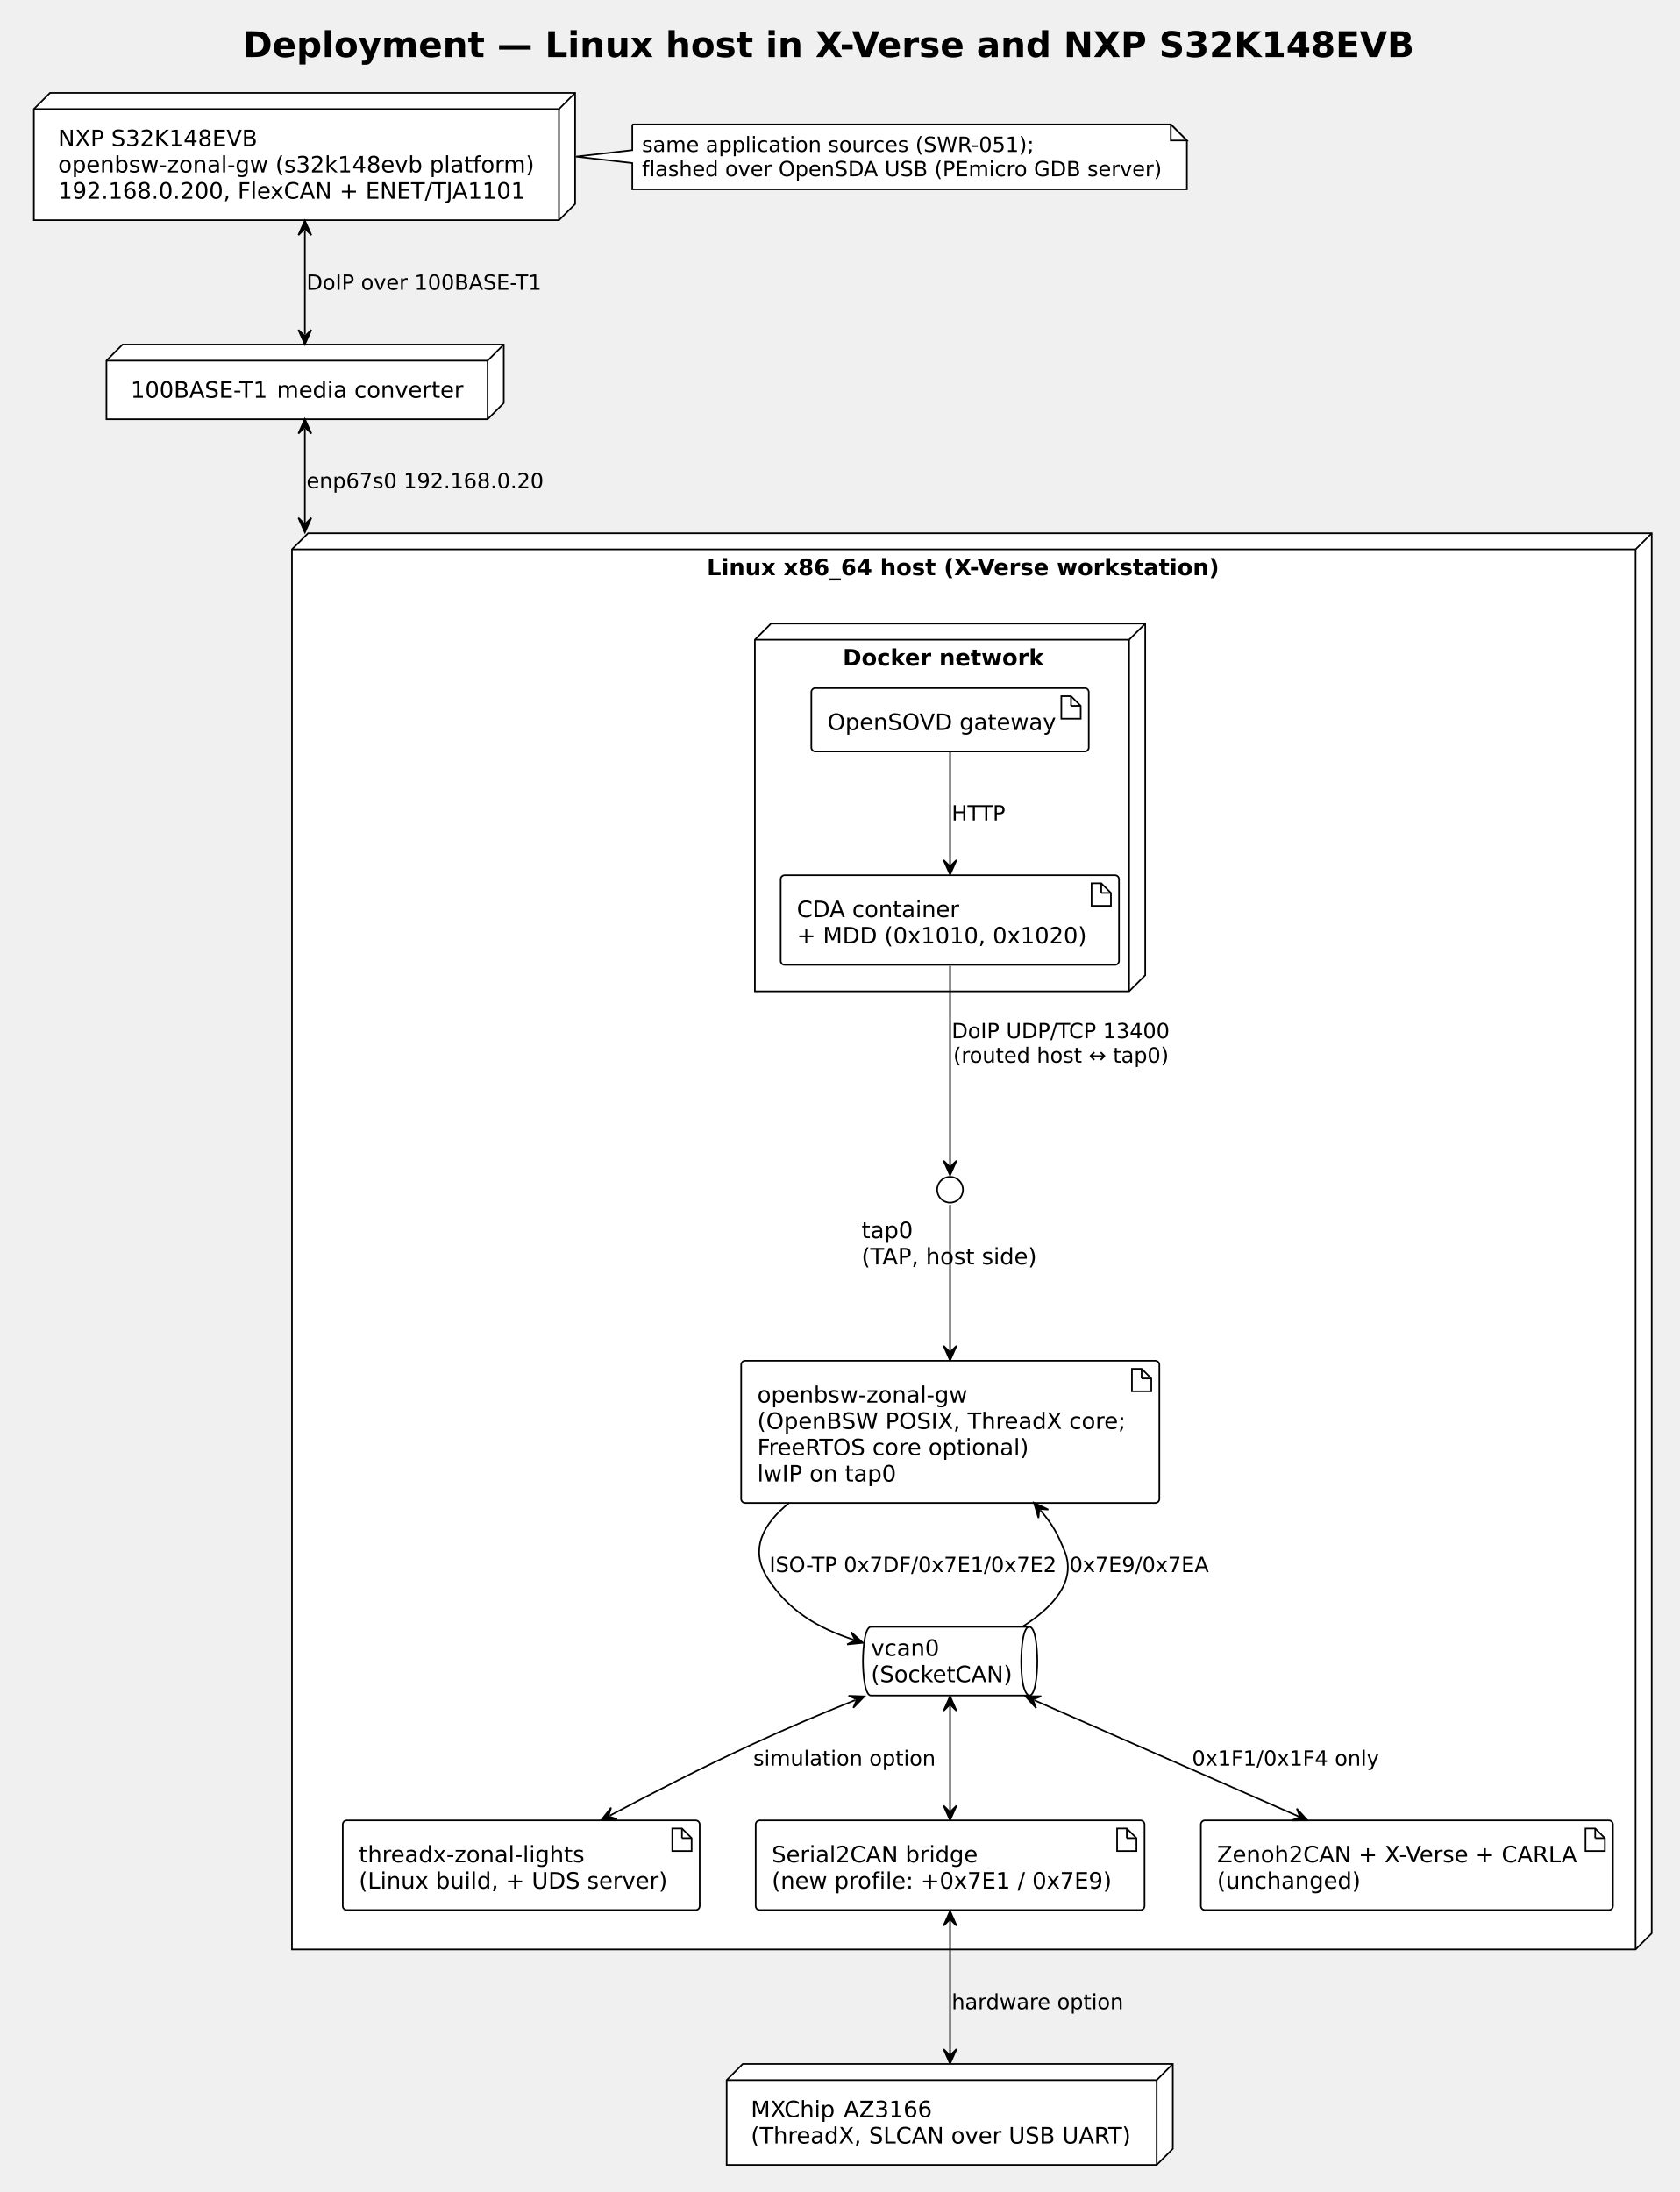
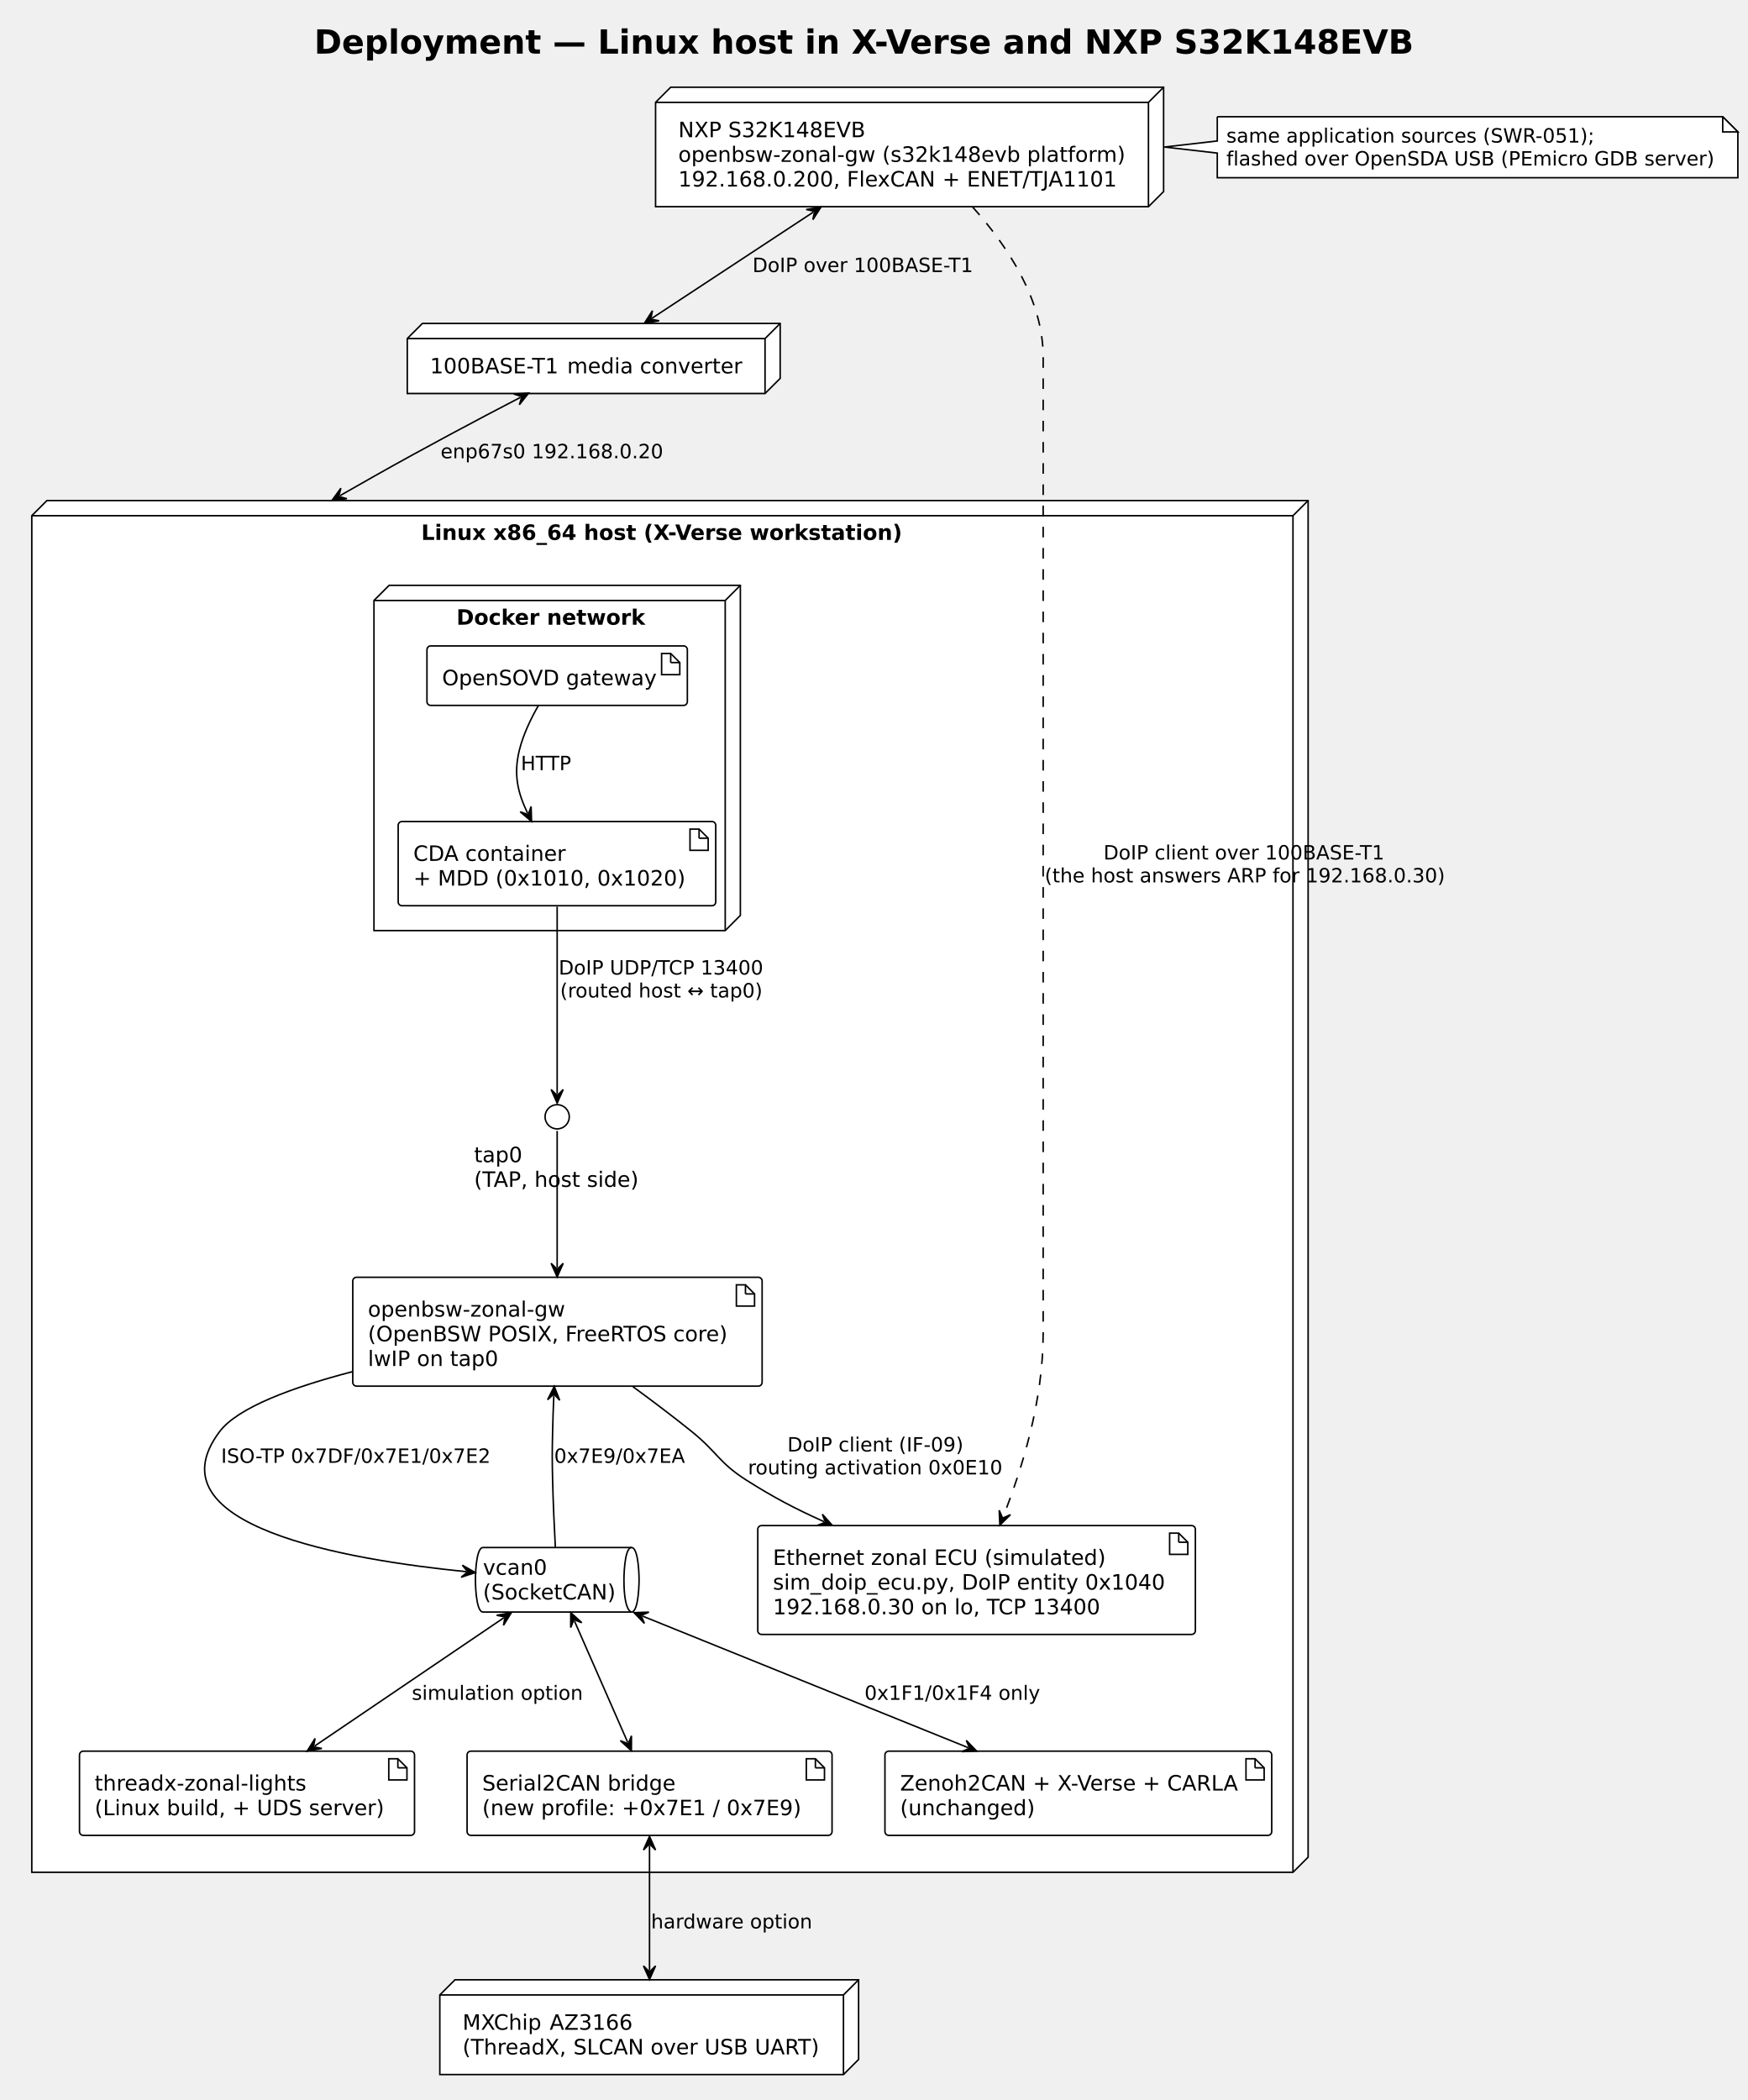
- <svg xmlns="http://www.w3.org/2000/svg" contentStyleType="text/css" height="1359px" preserveAspectRatio="none" style="width:1041px;height:1359px;background:#FFFFFF;" version="1.1" viewBox="0 0 1041 1359" width="1041px" zoomAndPan="magnify">
+ <svg xmlns="http://www.w3.org/2000/svg" contentStyleType="text/css" height="1387px" preserveAspectRatio="none" style="width:1154px;height:1387px;background:#FFFFFF;" version="1.1" viewBox="0 0 1154 1387" width="1154px" zoomAndPan="magnify">
  <defs />
  <g>
-     <text fill="#000000" font-family="DejaVu Sans" font-size="22" font-weight="bold" lengthAdjust="spacing" textLength="730.802" x="150.599" y="35.421">Deployment — Linux host in X-Verse and NXP S32K148EVB</text>
+     <text fill="#000000" font-family="DejaVu Sans" font-size="22" font-weight="bold" lengthAdjust="spacing" textLength="730.802" x="207.517" y="35.421">Deployment — Linux host in X-Verse and NXP S32K148EVB</text>
    <g id="cluster_H">
-       <polygon fill="#FFFFFF" points="181,340.609,191,330.609,1024,330.609,1024,1198.609,1014,1208.609,181,1208.609,181,340.609" style="stroke:#000000;stroke-width:1.0;" />
-       <line style="stroke:#000000;stroke-width:1.0;" x1="1014" x2="1024" y1="340.609" y2="330.609" />
-       <line style="stroke:#000000;stroke-width:1.0;" x1="181" x2="1014" y1="340.609" y2="340.609" />
-       <line style="stroke:#000000;stroke-width:1.0;" x1="1014" x2="1014" y1="340.609" y2="1208.609" />
-       <text fill="#000000" font-family="DejaVu Sans" font-size="14" font-weight="bold" lengthAdjust="spacing" textLength="320.565" x="438.218" y="356.604">Linux x86_64 host (X-Verse workstation)</text>
+       <polygon fill="#FFFFFF" points="21,340.609,31,330.609,864,330.609,864,1226.609,854,1236.609,21,1236.609,21,340.609" style="stroke:#000000;stroke-width:1.0;" />
+       <line style="stroke:#000000;stroke-width:1.0;" x1="854" x2="864" y1="340.609" y2="330.609" />
+       <line style="stroke:#000000;stroke-width:1.0;" x1="21" x2="854" y1="340.609" y2="340.609" />
+       <line style="stroke:#000000;stroke-width:1.0;" x1="854" x2="854" y1="340.609" y2="1236.609" />
+       <text fill="#000000" font-family="DejaVu Sans" font-size="14" font-weight="bold" lengthAdjust="spacing" textLength="320.565" x="278.218" y="356.604">Linux x86_64 host (X-Verse workstation)</text>
    </g>
    <g id="cluster_DN">
-       <polygon fill="#FFFFFF" points="468,396.609,478,386.609,710,386.609,710,604.609,700,614.609,468,614.609,468,396.609" style="stroke:#000000;stroke-width:1.0;" />
-       <line style="stroke:#000000;stroke-width:1.0;" x1="700" x2="710" y1="396.609" y2="386.609" />
-       <line style="stroke:#000000;stroke-width:1.0;" x1="468" x2="700" y1="396.609" y2="396.609" />
-       <line style="stroke:#000000;stroke-width:1.0;" x1="700" x2="700" y1="396.609" y2="614.609" />
-       <text fill="#000000" font-family="DejaVu Sans" font-size="14" font-weight="bold" lengthAdjust="spacing" textLength="125.043" x="522.479" y="412.604">Docker network</text>
+       <polygon fill="#FFFFFF" points="247,396.609,257,386.609,489,386.609,489,604.609,479,614.609,247,614.609,247,396.609" style="stroke:#000000;stroke-width:1.0;" />
+       <line style="stroke:#000000;stroke-width:1.0;" x1="479" x2="489" y1="396.609" y2="386.609" />
+       <line style="stroke:#000000;stroke-width:1.0;" x1="247" x2="479" y1="396.609" y2="396.609" />
+       <line style="stroke:#000000;stroke-width:1.0;" x1="479" x2="479" y1="396.609" y2="614.609" />
+       <text fill="#000000" font-family="DejaVu Sans" font-size="14" font-weight="bold" lengthAdjust="spacing" textLength="125.043" x="301.478" y="412.604">Docker network</text>
    </g>
    <g id="elem_TAP">
-       <ellipse cx="589" cy="737.609" fill="#FFFFFF" rx="8" ry="8" style="stroke:#000000;stroke-width:1.0;" />
-       <text fill="#000000" font-family="DejaVu Sans" font-size="14" lengthAdjust="spacing" textLength="31.862" x="534.125" y="767.605">tap0</text>
-       <text fill="#000000" font-family="DejaVu Sans" font-size="14" lengthAdjust="spacing" textLength="109.751" x="534.125" y="783.901">(TAP, host side)</text>
+       <ellipse cx="368" cy="737.609" fill="#FFFFFF" rx="8" ry="8" style="stroke:#000000;stroke-width:1.0;" />
+       <text fill="#000000" font-family="DejaVu Sans" font-size="14" lengthAdjust="spacing" textLength="31.862" x="313.125" y="767.605">tap0</text>
+       <text fill="#000000" font-family="DejaVu Sans" font-size="14" lengthAdjust="spacing" textLength="109.751" x="313.125" y="783.901">(TAP, host side)</text>
    </g>
    <g id="elem_GW">
-       <rect fill="#FFFFFF" height="88.188" rx="2.5" ry="2.5" style="stroke:#000000;stroke-width:1.0;" width="259.257" x="459.5" y="843.609" />
-       <polygon fill="#FFFFFF" points="701.757,848.609,701.757,862.609,713.757,862.609,713.757,854.609,707.757,848.609,701.757,848.609" style="stroke:#000000;stroke-width:1.0;" />
-       <line style="stroke:#000000;stroke-width:1.0;" x1="707.757" x2="707.757" y1="848.609" y2="854.609" />
-       <line style="stroke:#000000;stroke-width:1.0;" x1="713.757" x2="707.757" y1="854.609" y2="854.609" />
-       <text fill="#000000" font-family="DejaVu Sans" font-size="14" lengthAdjust="spacing" textLength="130.266" x="469.5" y="869.605">openbsw-zonal-gw</text>
-       <text fill="#000000" font-family="DejaVu Sans" font-size="14" lengthAdjust="spacing" textLength="229.257" x="469.5" y="885.901">(OpenBSW POSIX, ThreadX core;</text>
-       <text fill="#000000" font-family="DejaVu Sans" font-size="14" lengthAdjust="spacing" textLength="170.953" x="469.5" y="902.198">FreeRTOS core optional)</text>
-       <text fill="#000000" font-family="DejaVu Sans" font-size="14" lengthAdjust="spacing" textLength="86.112" x="469.5" y="918.495">lwIP on tap0</text>
+       <rect fill="#FFFFFF" height="71.891" rx="2.5" ry="2.5" style="stroke:#000000;stroke-width:1.0;" width="270.372" x="233" y="843.609" />
+       <polygon fill="#FFFFFF" points="486.372,848.609,486.372,862.609,498.372,862.609,498.372,854.609,492.372,848.609,486.372,848.609" style="stroke:#000000;stroke-width:1.0;" />
+       <line style="stroke:#000000;stroke-width:1.0;" x1="492.372" x2="492.372" y1="848.609" y2="854.609" />
+       <line style="stroke:#000000;stroke-width:1.0;" x1="498.372" x2="492.372" y1="854.609" y2="854.609" />
+       <text fill="#000000" font-family="DejaVu Sans" font-size="14" lengthAdjust="spacing" textLength="130.266" x="243" y="869.605">openbsw-zonal-gw</text>
+       <text fill="#000000" font-family="DejaVu Sans" font-size="14" lengthAdjust="spacing" textLength="240.372" x="243" y="885.901">(OpenBSW POSIX, FreeRTOS core)</text>
+       <text fill="#000000" font-family="DejaVu Sans" font-size="14" lengthAdjust="spacing" textLength="86.112" x="243" y="902.198">lwIP on tap0</text>
    </g>
    <g id="elem_VCAN">
-       <path d="M540,1008.609 L638.108,1008.609 C643.108,1008.609 643.108,1029.906 643.108,1029.906 C643.108,1029.906 643.108,1051.203 638.108,1051.203 L540,1051.203 C535,1051.203 535,1029.906 535,1029.906 C535,1029.906 535,1008.609 540,1008.609 " fill="#FFFFFF" style="stroke:#000000;stroke-width:1.0;" />
-       <path d="M638.108,1008.609 C633.108,1008.609 633.108,1029.906 633.108,1029.906 C633.108,1051.203 638.108,1051.203 638.108,1051.203 " fill="none" style="stroke:#000000;stroke-width:1.0;" />
-       <text fill="#000000" font-family="DejaVu Sans" font-size="14" lengthAdjust="spacing" textLength="42.342" x="540" y="1026.604">vcan0</text>
-       <text fill="#000000" font-family="DejaVu Sans" font-size="14" lengthAdjust="spacing" textLength="88.108" x="540" y="1042.901">(SocketCAN)</text>
+       <path d="M319,1022.109 L417.108,1022.109 C422.108,1022.109 422.108,1043.406 422.108,1043.406 C422.108,1043.406 422.108,1064.703 417.108,1064.703 L319,1064.703 C314,1064.703 314,1043.406 314,1043.406 C314,1043.406 314,1022.109 319,1022.109 " fill="#FFFFFF" style="stroke:#000000;stroke-width:1.0;" />
+       <path d="M417.108,1022.109 C412.108,1022.109 412.108,1043.406 412.108,1043.406 C412.108,1064.703 417.108,1064.703 417.108,1064.703 " fill="none" style="stroke:#000000;stroke-width:1.0;" />
+       <text fill="#000000" font-family="DejaVu Sans" font-size="14" lengthAdjust="spacing" textLength="42.342" x="319" y="1040.104">vcan0</text>
+       <text fill="#000000" font-family="DejaVu Sans" font-size="14" lengthAdjust="spacing" textLength="88.108" x="319" y="1056.401">(SocketCAN)</text>
    </g>
    <g id="elem_TXL">
-       <rect fill="#FFFFFF" height="55.594" rx="2.5" ry="2.5" style="stroke:#000000;stroke-width:1.0;" width="221.283" x="212.5" y="1128.609" />
-       <polygon fill="#FFFFFF" points="416.783,1133.609,416.783,1147.609,428.783,1147.609,428.783,1139.609,422.783,1133.609,416.783,1133.609" style="stroke:#000000;stroke-width:1.0;" />
-       <line style="stroke:#000000;stroke-width:1.0;" x1="422.783" x2="422.783" y1="1133.609" y2="1139.609" />
-       <line style="stroke:#000000;stroke-width:1.0;" x1="428.783" x2="422.783" y1="1139.609" y2="1139.609" />
-       <text fill="#000000" font-family="DejaVu Sans" font-size="14" lengthAdjust="spacing" textLength="140.164" x="222.5" y="1154.604">threadx-zonal-lights</text>
-       <text fill="#000000" font-family="DejaVu Sans" font-size="14" lengthAdjust="spacing" textLength="191.283" x="222.5" y="1170.901">(Linux build, + UDS server)</text>
+       <rect fill="#FFFFFF" height="55.594" rx="2.5" ry="2.5" style="stroke:#000000;stroke-width:1.0;" width="221.283" x="52.5" y="1156.609" />
+       <polygon fill="#FFFFFF" points="256.783,1161.609,256.783,1175.609,268.783,1175.609,268.783,1167.609,262.783,1161.609,256.783,1161.609" style="stroke:#000000;stroke-width:1.0;" />
+       <line style="stroke:#000000;stroke-width:1.0;" x1="262.783" x2="262.783" y1="1161.609" y2="1167.609" />
+       <line style="stroke:#000000;stroke-width:1.0;" x1="268.783" x2="262.783" y1="1167.609" y2="1167.609" />
+       <text fill="#000000" font-family="DejaVu Sans" font-size="14" lengthAdjust="spacing" textLength="140.164" x="62.5" y="1182.604">threadx-zonal-lights</text>
+       <text fill="#000000" font-family="DejaVu Sans" font-size="14" lengthAdjust="spacing" textLength="191.283" x="62.5" y="1198.901">(Linux build, + UDS server)</text>
    </g>
    <g id="elem_S2C">
-       <rect fill="#FFFFFF" height="55.594" rx="2.5" ry="2.5" style="stroke:#000000;stroke-width:1.0;" width="241.06" x="468.5" y="1128.609" />
-       <polygon fill="#FFFFFF" points="692.56,1133.609,692.56,1147.609,704.56,1147.609,704.56,1139.609,698.56,1133.609,692.56,1133.609" style="stroke:#000000;stroke-width:1.0;" />
-       <line style="stroke:#000000;stroke-width:1.0;" x1="698.56" x2="698.56" y1="1133.609" y2="1139.609" />
-       <line style="stroke:#000000;stroke-width:1.0;" x1="704.56" x2="698.56" y1="1139.609" y2="1139.609" />
-       <text fill="#000000" font-family="DejaVu Sans" font-size="14" lengthAdjust="spacing" textLength="127.716" x="478.5" y="1154.604">Serial2CAN bridge</text>
-       <text fill="#000000" font-family="DejaVu Sans" font-size="14" lengthAdjust="spacing" textLength="211.06" x="478.5" y="1170.901">(new profile: +0x7E1 / 0x7E9)</text>
+       <rect fill="#FFFFFF" height="55.594" rx="2.5" ry="2.5" style="stroke:#000000;stroke-width:1.0;" width="241.06" x="308.5" y="1156.609" />
+       <polygon fill="#FFFFFF" points="532.56,1161.609,532.56,1175.609,544.56,1175.609,544.56,1167.609,538.56,1161.609,532.56,1161.609" style="stroke:#000000;stroke-width:1.0;" />
+       <line style="stroke:#000000;stroke-width:1.0;" x1="538.56" x2="538.56" y1="1161.609" y2="1167.609" />
+       <line style="stroke:#000000;stroke-width:1.0;" x1="544.56" x2="538.56" y1="1167.609" y2="1167.609" />
+       <text fill="#000000" font-family="DejaVu Sans" font-size="14" lengthAdjust="spacing" textLength="127.716" x="318.5" y="1182.604">Serial2CAN bridge</text>
+       <text fill="#000000" font-family="DejaVu Sans" font-size="14" lengthAdjust="spacing" textLength="211.06" x="318.5" y="1198.901">(new profile: +0x7E1 / 0x7E9)</text>
    </g>
    <g id="elem_XV">
-       <rect fill="#FFFFFF" height="55.594" rx="2.5" ry="2.5" style="stroke:#000000;stroke-width:1.0;" width="255.463" x="744.5" y="1128.609" />
-       <polygon fill="#FFFFFF" points="982.963,1133.609,982.963,1147.609,994.963,1147.609,994.963,1139.609,988.963,1133.609,982.963,1133.609" style="stroke:#000000;stroke-width:1.0;" />
-       <line style="stroke:#000000;stroke-width:1.0;" x1="988.963" x2="988.963" y1="1133.609" y2="1139.609" />
-       <line style="stroke:#000000;stroke-width:1.0;" x1="994.963" x2="988.963" y1="1139.609" y2="1139.609" />
-       <text fill="#000000" font-family="DejaVu Sans" font-size="14" lengthAdjust="spacing" textLength="225.463" x="754.5" y="1154.604">Zenoh2CAN + X-Verse + CARLA</text>
-       <text fill="#000000" font-family="DejaVu Sans" font-size="14" lengthAdjust="spacing" textLength="89.079" x="754.5" y="1170.901">(unchanged)</text>
+       <rect fill="#FFFFFF" height="55.594" rx="2.5" ry="2.5" style="stroke:#000000;stroke-width:1.0;" width="255.463" x="584.5" y="1156.609" />
+       <polygon fill="#FFFFFF" points="822.963,1161.609,822.963,1175.609,834.963,1175.609,834.963,1167.609,828.963,1161.609,822.963,1161.609" style="stroke:#000000;stroke-width:1.0;" />
+       <line style="stroke:#000000;stroke-width:1.0;" x1="828.963" x2="828.963" y1="1161.609" y2="1167.609" />
+       <line style="stroke:#000000;stroke-width:1.0;" x1="834.963" x2="828.963" y1="1167.609" y2="1167.609" />
+       <text fill="#000000" font-family="DejaVu Sans" font-size="14" lengthAdjust="spacing" textLength="225.463" x="594.5" y="1182.604">Zenoh2CAN + X-Verse + CARLA</text>
+       <text fill="#000000" font-family="DejaVu Sans" font-size="14" lengthAdjust="spacing" textLength="89.079" x="594.5" y="1198.901">(unchanged)</text>
+     </g>
+     <g id="elem_EZ">
+       <rect fill="#FFFFFF" height="71.891" rx="2.5" ry="2.5" style="stroke:#000000;stroke-width:1.0;" width="289.034" x="500.5" y="1007.609" />
+       <polygon fill="#FFFFFF" points="772.534,1012.609,772.534,1026.609,784.534,1026.609,784.534,1018.609,778.534,1012.609,772.534,1012.609" style="stroke:#000000;stroke-width:1.0;" />
+       <line style="stroke:#000000;stroke-width:1.0;" x1="778.534" x2="778.534" y1="1012.609" y2="1018.609" />
+       <line style="stroke:#000000;stroke-width:1.0;" x1="784.534" x2="778.534" y1="1018.609" y2="1018.609" />
+       <text fill="#000000" font-family="DejaVu Sans" font-size="14" lengthAdjust="spacing" textLength="220.103" x="510.5" y="1033.604">Ethernet zonal ECU (simulated)</text>
+       <text fill="#000000" font-family="DejaVu Sans" font-size="14" lengthAdjust="spacing" textLength="259.034" x="510.5" y="1049.901">sim_doip_ecu.py, DoIP entity 0x1040</text>
+       <text fill="#000000" font-family="DejaVu Sans" font-size="14" lengthAdjust="spacing" textLength="216.966" x="510.5" y="1066.198">192.168.0.30 on lo, TCP 13400</text>
    </g>
    <g id="elem_SOVD">
-       <rect fill="#FFFFFF" height="39.297" rx="2.5" ry="2.5" style="stroke:#000000;stroke-width:1.0;" width="171.989" x="503" y="426.609" />
-       <polygon fill="#FFFFFF" points="657.989,431.609,657.989,445.609,669.989,445.609,669.989,437.609,663.989,431.609,657.989,431.609" style="stroke:#000000;stroke-width:1.0;" />
-       <line style="stroke:#000000;stroke-width:1.0;" x1="663.989" x2="663.989" y1="431.609" y2="437.609" />
-       <line style="stroke:#000000;stroke-width:1.0;" x1="669.989" x2="663.989" y1="437.609" y2="437.609" />
-       <text fill="#000000" font-family="DejaVu Sans" font-size="14" lengthAdjust="spacing" textLength="141.989" x="513" y="452.604">OpenSOVD gateway</text>
+       <rect fill="#FFFFFF" height="39.297" rx="2.5" ry="2.5" style="stroke:#000000;stroke-width:1.0;" width="171.989" x="282" y="426.609" />
+       <polygon fill="#FFFFFF" points="436.989,431.609,436.989,445.609,448.989,445.609,448.989,437.609,442.989,431.609,436.989,431.609" style="stroke:#000000;stroke-width:1.0;" />
+       <line style="stroke:#000000;stroke-width:1.0;" x1="442.989" x2="442.989" y1="431.609" y2="437.609" />
+       <line style="stroke:#000000;stroke-width:1.0;" x1="448.989" x2="442.989" y1="437.609" y2="437.609" />
+       <text fill="#000000" font-family="DejaVu Sans" font-size="14" lengthAdjust="spacing" textLength="141.989" x="292" y="452.604">OpenSOVD gateway</text>
    </g>
    <g id="elem_CDA">
-       <rect fill="#FFFFFF" height="55.594" rx="2.5" ry="2.5" style="stroke:#000000;stroke-width:1.0;" width="209.737" x="484" y="542.609" />
-       <polygon fill="#FFFFFF" points="676.737,547.609,676.737,561.609,688.737,561.609,688.737,553.609,682.737,547.609,676.737,547.609" style="stroke:#000000;stroke-width:1.0;" />
-       <line style="stroke:#000000;stroke-width:1.0;" x1="682.737" x2="682.737" y1="547.609" y2="553.609" />
-       <line style="stroke:#000000;stroke-width:1.0;" x1="688.737" x2="682.737" y1="553.609" y2="553.609" />
-       <text fill="#000000" font-family="DejaVu Sans" font-size="14" lengthAdjust="spacing" textLength="100.919" x="494" y="568.605">CDA container</text>
-       <text fill="#000000" font-family="DejaVu Sans" font-size="14" lengthAdjust="spacing" textLength="179.737" x="494" y="584.901">+ MDD (0x1010, 0x1020)</text>
+       <rect fill="#FFFFFF" height="55.594" rx="2.5" ry="2.5" style="stroke:#000000;stroke-width:1.0;" width="209.737" x="263" y="542.609" />
+       <polygon fill="#FFFFFF" points="455.737,547.609,455.737,561.609,467.737,561.609,467.737,553.609,461.737,547.609,455.737,547.609" style="stroke:#000000;stroke-width:1.0;" />
+       <line style="stroke:#000000;stroke-width:1.0;" x1="461.737" x2="461.737" y1="547.609" y2="553.609" />
+       <line style="stroke:#000000;stroke-width:1.0;" x1="467.737" x2="461.737" y1="553.609" y2="553.609" />
+       <text fill="#000000" font-family="DejaVu Sans" font-size="14" lengthAdjust="spacing" textLength="100.919" x="273" y="568.605">CDA container</text>
+       <text fill="#000000" font-family="DejaVu Sans" font-size="14" lengthAdjust="spacing" textLength="179.737" x="273" y="584.901">+ MDD (0x1010, 0x1020)</text>
    </g>
    <g id="elem_AZ">
-       <polygon fill="#FFFFFF" points="450.5,1289.609,460.5,1279.609,727.099,1279.609,727.099,1332.203,717.099,1342.203,450.5,1342.203,450.5,1289.609" style="stroke:#000000;stroke-width:1.0;" />
-       <line style="stroke:#000000;stroke-width:1.0;" x1="717.099" x2="727.099" y1="1289.609" y2="1279.609" />
-       <line style="stroke:#000000;stroke-width:1.0;" x1="450.5" x2="717.099" y1="1289.609" y2="1289.609" />
-       <line style="stroke:#000000;stroke-width:1.0;" x1="717.099" x2="717.099" y1="1289.609" y2="1342.203" />
-       <text fill="#000000" font-family="DejaVu Sans" font-size="14" lengthAdjust="spacing" textLength="53.095" x="465.5" y="1312.604">MXChip</text>
-       <text fill="#000000" font-family="DejaVu Sans" font-size="14" lengthAdjust="spacing" textLength="4.45" x="518.595" y="1312.604"> </text>
-       <text fill="#000000" font-family="DejaVu Sans" font-size="14" lengthAdjust="spacing" textLength="54.797" x="523.045" y="1312.604">AZ3166</text>
-       <text fill="#000000" font-family="DejaVu Sans" font-size="14" lengthAdjust="spacing" textLength="68.763" x="465.5" y="1328.901">(ThreadX,</text>
-       <text fill="#000000" font-family="DejaVu Sans" font-size="14" lengthAdjust="spacing" textLength="4.45" x="534.263" y="1328.901"> </text>
-       <text fill="#000000" font-family="DejaVu Sans" font-size="14" lengthAdjust="spacing" textLength="46.512" x="538.713" y="1328.901">SLCAN</text>
-       <text fill="#000000" font-family="DejaVu Sans" font-size="14" lengthAdjust="spacing" textLength="4.45" x="585.225" y="1328.901"> </text>
-       <text fill="#000000" font-family="DejaVu Sans" font-size="14" lengthAdjust="spacing" textLength="31.22" x="589.675" y="1328.901">over</text>
-       <text fill="#000000" font-family="DejaVu Sans" font-size="14" lengthAdjust="spacing" textLength="4.45" x="620.894" y="1328.901"> </text>
-       <text fill="#000000" font-family="DejaVu Sans" font-size="14" lengthAdjust="spacing" textLength="28.738" x="625.345" y="1328.901">USB</text>
-       <text fill="#000000" font-family="DejaVu Sans" font-size="14" lengthAdjust="spacing" textLength="4.45" x="654.083" y="1328.901"> </text>
-       <text fill="#000000" font-family="DejaVu Sans" font-size="14" lengthAdjust="spacing" textLength="43.565" x="658.533" y="1328.901">UART)</text>
+       <polygon fill="#FFFFFF" points="290.5,1317.609,300.5,1307.609,567.099,1307.609,567.099,1360.203,557.099,1370.203,290.5,1370.203,290.5,1317.609" style="stroke:#000000;stroke-width:1.0;" />
+       <line style="stroke:#000000;stroke-width:1.0;" x1="557.099" x2="567.099" y1="1317.609" y2="1307.609" />
+       <line style="stroke:#000000;stroke-width:1.0;" x1="290.5" x2="557.099" y1="1317.609" y2="1317.609" />
+       <line style="stroke:#000000;stroke-width:1.0;" x1="557.099" x2="557.099" y1="1317.609" y2="1370.203" />
+       <text fill="#000000" font-family="DejaVu Sans" font-size="14" lengthAdjust="spacing" textLength="53.095" x="305.5" y="1340.604">MXChip</text>
+       <text fill="#000000" font-family="DejaVu Sans" font-size="14" lengthAdjust="spacing" textLength="4.45" x="358.595" y="1340.604"> </text>
+       <text fill="#000000" font-family="DejaVu Sans" font-size="14" lengthAdjust="spacing" textLength="54.797" x="363.045" y="1340.604">AZ3166</text>
+       <text fill="#000000" font-family="DejaVu Sans" font-size="14" lengthAdjust="spacing" textLength="68.763" x="305.5" y="1356.901">(ThreadX,</text>
+       <text fill="#000000" font-family="DejaVu Sans" font-size="14" lengthAdjust="spacing" textLength="4.45" x="374.263" y="1356.901"> </text>
+       <text fill="#000000" font-family="DejaVu Sans" font-size="14" lengthAdjust="spacing" textLength="46.512" x="378.713" y="1356.901">SLCAN</text>
+       <text fill="#000000" font-family="DejaVu Sans" font-size="14" lengthAdjust="spacing" textLength="4.45" x="425.225" y="1356.901"> </text>
+       <text fill="#000000" font-family="DejaVu Sans" font-size="14" lengthAdjust="spacing" textLength="31.22" x="429.675" y="1356.901">over</text>
+       <text fill="#000000" font-family="DejaVu Sans" font-size="14" lengthAdjust="spacing" textLength="4.45" x="460.894" y="1356.901"> </text>
+       <text fill="#000000" font-family="DejaVu Sans" font-size="14" lengthAdjust="spacing" textLength="28.738" x="465.345" y="1356.901">USB</text>
+       <text fill="#000000" font-family="DejaVu Sans" font-size="14" lengthAdjust="spacing" textLength="4.45" x="494.083" y="1356.901"> </text>
+       <text fill="#000000" font-family="DejaVu Sans" font-size="14" lengthAdjust="spacing" textLength="43.565" x="498.533" y="1356.901">UART)</text>
    </g>
    <g id="elem_S32">
-       <polygon fill="#FFFFFF" points="21,67.609,31,57.609,356.545,57.609,356.545,126.5,346.545,136.5,21,136.5,21,67.609" style="stroke:#000000;stroke-width:1.0;" />
-       <line style="stroke:#000000;stroke-width:1.0;" x1="346.545" x2="356.545" y1="67.609" y2="57.609" />
-       <line style="stroke:#000000;stroke-width:1.0;" x1="21" x2="346.545" y1="67.609" y2="67.609" />
-       <line style="stroke:#000000;stroke-width:1.0;" x1="346.545" x2="346.545" y1="67.609" y2="136.5" />
-       <text fill="#000000" font-family="DejaVu Sans" font-size="14" lengthAdjust="spacing" textLength="28.506" x="36" y="90.605">NXP</text>
-       <text fill="#000000" font-family="DejaVu Sans" font-size="14" lengthAdjust="spacing" textLength="4.45" x="64.506" y="90.605"> </text>
-       <text fill="#000000" font-family="DejaVu Sans" font-size="14" lengthAdjust="spacing" textLength="90.631" x="68.956" y="90.605">S32K148EVB</text>
-       <text fill="#000000" font-family="DejaVu Sans" font-size="14" lengthAdjust="spacing" textLength="130.266" x="36" y="106.901">openbsw-zonal-gw</text>
-       <text fill="#000000" font-family="DejaVu Sans" font-size="14" lengthAdjust="spacing" textLength="4.45" x="166.266" y="106.901"> </text>
-       <text fill="#000000" font-family="DejaVu Sans" font-size="14" lengthAdjust="spacing" textLength="91.185" x="170.716" y="106.901">(s32k148evb</text>
-       <text fill="#000000" font-family="DejaVu Sans" font-size="14" lengthAdjust="spacing" textLength="4.45" x="261.9" y="106.901"> </text>
-       <text fill="#000000" font-family="DejaVu Sans" font-size="14" lengthAdjust="spacing" textLength="65.194" x="266.351" y="106.901">platform)</text>
-       <text fill="#000000" font-family="DejaVu Sans" font-size="14" lengthAdjust="spacing" textLength="106.873" x="36" y="123.198">192.168.0.200,</text>
-       <text fill="#000000" font-family="DejaVu Sans" font-size="14" lengthAdjust="spacing" textLength="4.45" x="142.873" y="123.198"> </text>
-       <text fill="#000000" font-family="DejaVu Sans" font-size="14" lengthAdjust="spacing" textLength="58.666" x="147.323" y="123.198">FlexCAN</text>
-       <text fill="#000000" font-family="DejaVu Sans" font-size="14" lengthAdjust="spacing" textLength="4.45" x="205.989" y="123.198"> </text>
-       <text fill="#000000" font-family="DejaVu Sans" font-size="14" lengthAdjust="spacing" textLength="11.73" x="210.44" y="123.198">+</text>
-       <text fill="#000000" font-family="DejaVu Sans" font-size="14" lengthAdjust="spacing" textLength="4.45" x="222.17" y="123.198"> </text>
-       <text fill="#000000" font-family="DejaVu Sans" font-size="14" lengthAdjust="spacing" textLength="99.319" x="226.62" y="123.198">ENET/TJA1101</text>
+       <polygon fill="#FFFFFF" points="433,67.609,443,57.609,768.545,57.609,768.545,126.5,758.545,136.5,433,136.5,433,67.609" style="stroke:#000000;stroke-width:1.0;" />
+       <line style="stroke:#000000;stroke-width:1.0;" x1="758.545" x2="768.545" y1="67.609" y2="57.609" />
+       <line style="stroke:#000000;stroke-width:1.0;" x1="433" x2="758.545" y1="67.609" y2="67.609" />
+       <line style="stroke:#000000;stroke-width:1.0;" x1="758.545" x2="758.545" y1="67.609" y2="136.5" />
+       <text fill="#000000" font-family="DejaVu Sans" font-size="14" lengthAdjust="spacing" textLength="28.506" x="448" y="90.605">NXP</text>
+       <text fill="#000000" font-family="DejaVu Sans" font-size="14" lengthAdjust="spacing" textLength="4.45" x="476.506" y="90.605"> </text>
+       <text fill="#000000" font-family="DejaVu Sans" font-size="14" lengthAdjust="spacing" textLength="90.631" x="480.956" y="90.605">S32K148EVB</text>
+       <text fill="#000000" font-family="DejaVu Sans" font-size="14" lengthAdjust="spacing" textLength="130.266" x="448" y="106.901">openbsw-zonal-gw</text>
+       <text fill="#000000" font-family="DejaVu Sans" font-size="14" lengthAdjust="spacing" textLength="4.45" x="578.266" y="106.901"> </text>
+       <text fill="#000000" font-family="DejaVu Sans" font-size="14" lengthAdjust="spacing" textLength="91.185" x="582.716" y="106.901">(s32k148evb</text>
+       <text fill="#000000" font-family="DejaVu Sans" font-size="14" lengthAdjust="spacing" textLength="4.45" x="673.9" y="106.901"> </text>
+       <text fill="#000000" font-family="DejaVu Sans" font-size="14" lengthAdjust="spacing" textLength="65.194" x="678.351" y="106.901">platform)</text>
+       <text fill="#000000" font-family="DejaVu Sans" font-size="14" lengthAdjust="spacing" textLength="106.873" x="448" y="123.198">192.168.0.200,</text>
+       <text fill="#000000" font-family="DejaVu Sans" font-size="14" lengthAdjust="spacing" textLength="4.45" x="554.873" y="123.198"> </text>
+       <text fill="#000000" font-family="DejaVu Sans" font-size="14" lengthAdjust="spacing" textLength="58.666" x="559.323" y="123.198">FlexCAN</text>
+       <text fill="#000000" font-family="DejaVu Sans" font-size="14" lengthAdjust="spacing" textLength="4.45" x="617.989" y="123.198"> </text>
+       <text fill="#000000" font-family="DejaVu Sans" font-size="14" lengthAdjust="spacing" textLength="11.73" x="622.439" y="123.198">+</text>
+       <text fill="#000000" font-family="DejaVu Sans" font-size="14" lengthAdjust="spacing" textLength="4.45" x="634.17" y="123.198"> </text>
+       <text fill="#000000" font-family="DejaVu Sans" font-size="14" lengthAdjust="spacing" textLength="99.319" x="638.62" y="123.198">ENET/TJA1101</text>
    </g>
    <g id="elem_MC">
-       <polygon fill="#FFFFFF" points="66,223.609,76,213.609,312.302,213.609,312.302,249.906,302.302,259.906,66,259.906,66,223.609" style="stroke:#000000;stroke-width:1.0;" />
-       <line style="stroke:#000000;stroke-width:1.0;" x1="302.302" x2="312.302" y1="223.609" y2="213.609" />
-       <line style="stroke:#000000;stroke-width:1.0;" x1="66" x2="302.302" y1="223.609" y2="223.609" />
-       <line style="stroke:#000000;stroke-width:1.0;" x1="302.302" x2="302.302" y1="223.609" y2="259.906" />
-       <text fill="#000000" font-family="DejaVu Sans" font-size="14" lengthAdjust="spacing" textLength="86.147" x="81" y="246.605">100BASE-T1</text>
-       <text fill="#000000" font-family="DejaVu Sans" font-size="14" lengthAdjust="spacing" textLength="4.45" x="167.147" y="246.605"> </text>
-       <text fill="#000000" font-family="DejaVu Sans" font-size="14" lengthAdjust="spacing" textLength="43.606" x="171.597" y="246.605">media</text>
-       <text fill="#000000" font-family="DejaVu Sans" font-size="14" lengthAdjust="spacing" textLength="4.45" x="215.203" y="246.605"> </text>
-       <text fill="#000000" font-family="DejaVu Sans" font-size="14" lengthAdjust="spacing" textLength="67.648" x="219.653" y="246.605">converter</text>
-     </g>
-     <g id="elem_GMN26">
-       <path d="M392,77.109 L392,93.109 L357.09,97.109 L392,101.109 L392,117.375 A0,0 0 0 0 392,117.375 L735.835,117.375 A0,0 0 0 0 735.835,117.375 L735.835,87.109 L725.835,77.109 L392,77.109 A0,0 0 0 0 392,77.109 " fill="#FFFFFF" style="stroke:#000000;stroke-width:1.0;" />
-       <path d="M725.835,77.109 L725.835,87.109 L735.835,87.109 L725.835,77.109 " fill="#FFFFFF" style="stroke:#000000;stroke-width:1.0;" />
-       <text fill="#000000" font-family="DejaVu Sans" font-size="13" lengthAdjust="spacing" textLength="243.902" x="398" y="94.176">same application sources (SWR-051);</text>
-       <text fill="#000000" font-family="DejaVu Sans" font-size="13" lengthAdjust="spacing" textLength="322.835" x="398" y="109.309">flashed over OpenSDA USB (PEmicro GDB server)</text>
+       <polygon fill="#FFFFFF" points="269,223.609,279,213.609,515.302,213.609,515.302,249.906,505.302,259.906,269,259.906,269,223.609" style="stroke:#000000;stroke-width:1.0;" />
+       <line style="stroke:#000000;stroke-width:1.0;" x1="505.302" x2="515.302" y1="223.609" y2="213.609" />
+       <line style="stroke:#000000;stroke-width:1.0;" x1="269" x2="505.302" y1="223.609" y2="223.609" />
+       <line style="stroke:#000000;stroke-width:1.0;" x1="505.302" x2="505.302" y1="223.609" y2="259.906" />
+       <text fill="#000000" font-family="DejaVu Sans" font-size="14" lengthAdjust="spacing" textLength="86.147" x="284" y="246.605">100BASE-T1</text>
+       <text fill="#000000" font-family="DejaVu Sans" font-size="14" lengthAdjust="spacing" textLength="4.45" x="370.147" y="246.605"> </text>
+       <text fill="#000000" font-family="DejaVu Sans" font-size="14" lengthAdjust="spacing" textLength="43.606" x="374.597" y="246.605">media</text>
+       <text fill="#000000" font-family="DejaVu Sans" font-size="14" lengthAdjust="spacing" textLength="4.45" x="418.203" y="246.605"> </text>
+       <text fill="#000000" font-family="DejaVu Sans" font-size="14" lengthAdjust="spacing" textLength="67.648" x="422.653" y="246.605">converter</text>
+     </g>
+     <g id="elem_GMN29">
+       <path d="M804,77.109 L804,93.109 L769.09,97.109 L804,101.109 L804,117.375 A0,0 0 0 0 804,117.375 L1147.835,117.375 A0,0 0 0 0 1147.835,117.375 L1147.835,87.109 L1137.835,77.109 L804,77.109 A0,0 0 0 0 804,77.109 " fill="#FFFFFF" style="stroke:#000000;stroke-width:1.0;" />
+       <path d="M1137.835,77.109 L1137.835,87.109 L1147.835,87.109 L1137.835,77.109 " fill="#FFFFFF" style="stroke:#000000;stroke-width:1.0;" />
+       <text fill="#000000" font-family="DejaVu Sans" font-size="13" lengthAdjust="spacing" textLength="243.902" x="810" y="94.176">same application sources (SWR-051);</text>
+       <text fill="#000000" font-family="DejaVu Sans" font-size="13" lengthAdjust="spacing" textLength="322.835" x="810" y="109.309">flashed over OpenSDA USB (PEmicro GDB server)</text>
    </g>
    <g id="link_SOVD_CDA">
-       <path d="M589,465.719 C589,486.059 589,512.869 589,536.179 " fill="none" id="SOVD-to-CDA" style="stroke:#000000;stroke-width:1.0;" />
-       <polygon fill="#000000" points="589,542.179,593,533.179,589,537.179,585,533.179,589,542.179" style="stroke:#000000;stroke-width:1.0;" />
-       <text fill="#000000" font-family="DejaVu Sans" font-size="13" lengthAdjust="spacing" textLength="33.497" x="590" y="508.676">HTTP</text>
+       <path d="M355.81,465.639 C350.78,474.349 345.55,485.119 343,495.609 C339.16,511.419 341.823,523.261 348.483,537.131 " fill="none" id="SOVD-to-CDA" style="stroke:#000000;stroke-width:1.0;" />
+       <polygon fill="#000000" points="351.08,542.539,350.79,532.695,348.916,538.032,343.578,536.158,351.08,542.539" style="stroke:#000000;stroke-width:1.0;" />
+       <text fill="#000000" font-family="DejaVu Sans" font-size="13" lengthAdjust="spacing" textLength="33.497" x="344" y="508.676">HTTP</text>
    </g>
    <g id="link_CDA_TAP">
-       <path d="M589,598.859 C589,637.299 589,699.369 589,722.589 " fill="none" id="CDA-to-TAP" style="stroke:#000000;stroke-width:1.0;" />
-       <polygon fill="#000000" points="589,728.589,593,719.589,589,723.589,585,719.589,589,728.589" style="stroke:#000000;stroke-width:1.0;" />
-       <text fill="#000000" font-family="DejaVu Sans" font-size="13" lengthAdjust="spacing" textLength="135.859" x="590" y="643.676">DoIP UDP/TCP 13400</text>
-       <text fill="#000000" font-family="DejaVu Sans" font-size="13" lengthAdjust="spacing" textLength="133.967" x="590.946" y="658.809">(routed host ↔ tap0)</text>
+       <path d="M368,598.859 C368,637.299 368,699.369 368,722.589 " fill="none" id="CDA-to-TAP" style="stroke:#000000;stroke-width:1.0;" />
+       <polygon fill="#000000" points="368,728.589,372,719.589,368,723.589,364,719.589,368,728.589" style="stroke:#000000;stroke-width:1.0;" />
+       <text fill="#000000" font-family="DejaVu Sans" font-size="13" lengthAdjust="spacing" textLength="135.859" x="369" y="643.676">DoIP UDP/TCP 13400</text>
+       <text fill="#000000" font-family="DejaVu Sans" font-size="13" lengthAdjust="spacing" textLength="133.967" x="369.946" y="658.809">(routed host ↔ tap0)</text>
    </g>
    <g id="link_TAP_GW">
-       <path d="M589,746.989 C589,765.209 589,803.519 589,837.379 " fill="none" id="TAP-to-GW" style="stroke:#000000;stroke-width:1.0;" />
-       <polygon fill="#000000" points="589,843.379,593,834.379,589,838.379,585,834.379,589,843.379" style="stroke:#000000;stroke-width:1.0;" />
+       <path d="M368,746.949 C368,765.489 368,805.049 368,837.369 " fill="none" id="TAP-to-GW" style="stroke:#000000;stroke-width:1.0;" />
+       <polygon fill="#000000" points="368,843.369,372,834.369,368,838.369,364,834.369,368,843.369" style="stroke:#000000;stroke-width:1.0;" />
+     </g>
+     <g id="link_GW_EZ">
+       <path d="M418.06,915.879 C430.94,925.299 444.64,935.639 457,945.609 C473.66,959.049 474.92,966.139 493,977.609 C510.57,988.759 524.905,996.346 544.275,1005.026 " fill="none" id="GW-to-EZ" style="stroke:#000000;stroke-width:1.0;" />
+       <polygon fill="#000000" points="549.75,1007.479,543.173,1000.149,545.187,1005.435,539.901,1007.449,549.75,1007.479" style="stroke:#000000;stroke-width:1.0;" />
+       <text fill="#000000" font-family="DejaVu Sans" font-size="13" lengthAdjust="spacing" textLength="116.295" x="520.041" y="958.676">DoIP client (IF-09)</text>
+       <text fill="#000000" font-family="DejaVu Sans" font-size="13" lengthAdjust="spacing" textLength="168.378" x="494" y="973.809">routing activation 0x0E10</text>
    </g>
    <g id="link_GW_VCAN">
-       <path d="M489.28,931.729 C472.86,944.979 464.47,960.829 476,978.609 C489.21,998.979 507.08,1009.335 529.28,1016.635 " fill="none" id="GW-to-VCAN" style="stroke:#000000;stroke-width:1.0;" />
-       <polygon fill="#000000" points="534.98,1018.509,527.68,1011.898,530.23,1016.947,525.181,1019.498,534.98,1018.509" style="stroke:#000000;stroke-width:1.0;" />
-       <text fill="#000000" font-family="DejaVu Sans" font-size="13" lengthAdjust="spacing" textLength="178.845" x="477" y="974.676">ISO-TP 0x7DF/0x7E1/0x7E2</text>
+       <path d="M232.77,905.949 C193.04,916.299 156.98,929.639 145,945.609 C98.38,1007.749 228.01,1030.084 307.97,1038.054 " fill="none" id="GW-to-VCAN" style="stroke:#000000;stroke-width:1.0;" />
+       <polygon fill="#000000" points="313.94,1038.649,305.381,1033.776,308.965,1038.153,304.588,1041.737,313.94,1038.649" style="stroke:#000000;stroke-width:1.0;" />
+       <text fill="#000000" font-family="DejaVu Sans" font-size="13" lengthAdjust="spacing" textLength="178.845" x="146" y="966.176">ISO-TP 0x7DF/0x7E1/0x7E2</text>
    </g>
    <g id="link_VCAN_GW">
-       <path d="M633.87,1008.499 C652.31,996.799 667.74,980.679 660,961.609 C655.61,950.799 652.667,945.263 644.927,936.243 " fill="none" id="VCAN-to-GW" style="stroke:#000000;stroke-width:1.0;" />
-       <polygon fill="#000000" points="641.02,931.689,643.845,941.124,644.276,935.484,649.917,935.915,641.02,931.689" style="stroke:#000000;stroke-width:1.0;" />
-       <text fill="#000000" font-family="DejaVu Sans" font-size="13" lengthAdjust="spacing" textLength="86.442" x="663" y="974.676">0x7E9/0x7EA</text>
+       <path d="M366.8,1021.829 C366.12,1009.079 365.34,992.399 365,977.609 C364.67,963.389 364.67,959.829 365,945.609 C365.22,935.899 365.368,931.363 365.808,921.673 " fill="none" id="VCAN-to-GW" style="stroke:#000000;stroke-width:1.0;" />
+       <polygon fill="#000000" points="366.08,915.679,361.676,924.489,365.853,920.674,369.668,924.852,366.08,915.679" style="stroke:#000000;stroke-width:1.0;" />
+       <text fill="#000000" font-family="DejaVu Sans" font-size="13" lengthAdjust="spacing" textLength="86.442" x="366" y="966.176">0x7E9/0x7EA</text>
    </g>
    <g id="link_VCAN_TXL">
-       <path d="M530.323,1053.967 C508.483,1062.747 488.62,1071.139 466,1081.609 C434.54,1096.169 405.307,1111.171 378.057,1125.671 " fill="none" id="VCAN-TXL" style="stroke:#000000;stroke-width:1.0;" />
-       <polygon fill="#000000" points="535.89,1051.729,526.048,1051.375,531.251,1053.594,529.032,1058.798,535.89,1051.729" style="stroke:#000000;stroke-width:1.0;" />
-       <polygon fill="#000000" points="372.76,1128.489,382.584,1127.793,377.174,1126.141,378.826,1120.73,372.76,1128.489" style="stroke:#000000;stroke-width:1.0;" />
-       <text fill="#000000" font-family="DejaVu Sans" font-size="13" lengthAdjust="spacing" textLength="113.007" x="467" y="1094.676">simulation option</text>
+       <path d="M332.784,1068.487 C297.034,1092.727 247.356,1126.412 207.856,1153.192 " fill="none" id="VCAN-TXL" style="stroke:#000000;stroke-width:1.0;" />
+       <polygon fill="#000000" points="337.75,1065.119,328.056,1066.86,333.612,1067.925,332.546,1073.481,337.75,1065.119" style="stroke:#000000;stroke-width:1.0;" />
+       <polygon fill="#000000" points="202.89,1156.559,212.584,1154.82,207.029,1153.754,208.095,1148.198,202.89,1156.559" style="stroke:#000000;stroke-width:1.0;" />
+       <text fill="#000000" font-family="DejaVu Sans" font-size="13" lengthAdjust="spacing" textLength="113.007" x="272" y="1122.676">simulation option</text>
    </g>
    <g id="link_VCAN_S2C">
-       <path d="M589,1057.669 C589,1078.659 589,1099.369 589,1122.479 " fill="none" id="VCAN-S2C" style="stroke:#000000;stroke-width:1.0;" />
-       <polygon fill="#000000" points="589,1051.669,585,1060.669,589,1056.669,593,1060.669,589,1051.669" style="stroke:#000000;stroke-width:1.0;" />
-       <polygon fill="#000000" points="589,1128.479,593,1119.479,589,1123.479,585,1119.479,589,1128.479" style="stroke:#000000;stroke-width:1.0;" />
+       <path d="M379.412,1070.613 C390.022,1094.783 402.859,1124.035 414.609,1150.815 " fill="none" id="VCAN-S2C" style="stroke:#000000;stroke-width:1.0;" />
+       <polygon fill="#000000" points="377,1065.119,376.955,1074.968,379.01,1069.698,384.28,1071.753,377,1065.119" style="stroke:#000000;stroke-width:1.0;" />
+       <polygon fill="#000000" points="417.02,1156.309,417.067,1146.461,415.011,1151.731,409.741,1149.675,417.02,1156.309" style="stroke:#000000;stroke-width:1.0;" />
    </g>
    <g id="link_S2C_AZ">
-       <path d="M589,1190.869 C589,1217.429 589,1245.739 589,1273.409 " fill="none" id="S2C-AZ" style="stroke:#000000;stroke-width:1.0;" />
-       <polygon fill="#000000" points="589,1184.869,585,1193.869,589,1189.869,593,1193.869,589,1184.869" style="stroke:#000000;stroke-width:1.0;" />
-       <polygon fill="#000000" points="589,1279.409,593,1270.409,589,1274.409,585,1270.409,589,1279.409" style="stroke:#000000;stroke-width:1.0;" />
-       <text fill="#000000" font-family="DejaVu Sans" font-size="13" lengthAdjust="spacing" textLength="106.983" x="590" y="1245.676">hardware option</text>
+       <path d="M429,1218.869 C429,1245.429 429,1273.739 429,1301.409 " fill="none" id="S2C-AZ" style="stroke:#000000;stroke-width:1.0;" />
+       <polygon fill="#000000" points="429,1212.869,425,1221.869,429,1217.869,433,1221.869,429,1212.869" style="stroke:#000000;stroke-width:1.0;" />
+       <polygon fill="#000000" points="429,1307.409,433,1298.409,429,1302.409,425,1298.409,429,1307.409" style="stroke:#000000;stroke-width:1.0;" />
+       <text fill="#000000" font-family="DejaVu Sans" font-size="13" lengthAdjust="spacing" textLength="106.983" x="430" y="1273.676">hardware option</text>
    </g>
    <g id="link_VCAN_XV">
-       <path d="M641.222,1054.085 C689.032,1075.115 752.558,1103.064 805.098,1126.174 " fill="none" id="VCAN-XV" style="stroke:#000000;stroke-width:1.0;" />
-       <polygon fill="#000000" points="635.73,1051.669,642.358,1058.955,640.307,1053.683,645.579,1051.632,635.73,1051.669" style="stroke:#000000;stroke-width:1.0;" />
-       <polygon fill="#000000" points="810.59,1128.589,803.962,1121.304,806.013,1126.576,800.741,1128.627,810.59,1128.589" style="stroke:#000000;stroke-width:1.0;" />
-       <text fill="#000000" font-family="DejaVu Sans" font-size="13" lengthAdjust="spacing" textLength="115.978" x="739" y="1094.676">0x1F1/0x1F4 only</text>
+       <path d="M424.323,1067.367 C484.313,1091.607 573.217,1127.532 639.507,1154.312 " fill="none" id="VCAN-XV" style="stroke:#000000;stroke-width:1.0;" />
+       <polygon fill="#000000" points="418.76,1065.119,425.606,1072.2,423.396,1066.993,428.603,1064.782,418.76,1065.119" style="stroke:#000000;stroke-width:1.0;" />
+       <polygon fill="#000000" points="645.07,1156.559,638.223,1149.479,640.434,1154.687,635.227,1156.897,645.07,1156.559" style="stroke:#000000;stroke-width:1.0;" />
+       <text fill="#000000" font-family="DejaVu Sans" font-size="13" lengthAdjust="spacing" textLength="115.978" x="571" y="1122.676">0x1F1/0x1F4 only</text>
    </g>
    <g id="link_S32_MC">
-       <path d="M189,142.779 C189,167.559 189,186.839 189,207.489 " fill="none" id="S32-MC" style="stroke:#000000;stroke-width:1.0;" />
-       <polygon fill="#000000" points="189,136.779,185,145.779,189,141.779,193,145.779,189,136.779" style="stroke:#000000;stroke-width:1.0;" />
-       <polygon fill="#000000" points="189,213.489,193,204.489,189,208.489,185,204.489,189,213.489" style="stroke:#000000;stroke-width:1.0;" />
-       <text fill="#000000" font-family="DejaVu Sans" font-size="13" lengthAdjust="spacing" textLength="146.885" x="190" y="179.676">DoIP over 100BASE-T1</text>
+       <path d="M537.217,140.077 C499.547,164.857 462.023,189.542 430.633,210.192 " fill="none" id="S32-MC" style="stroke:#000000;stroke-width:1.0;" />
+       <polygon fill="#000000" points="542.23,136.779,532.513,138.384,538.053,139.527,536.909,145.067,542.23,136.779" style="stroke:#000000;stroke-width:1.0;" />
+       <polygon fill="#000000" points="425.62,213.489,435.337,211.885,429.797,210.741,430.94,205.201,425.62,213.489" style="stroke:#000000;stroke-width:1.0;" />
+       <text fill="#000000" font-family="DejaVu Sans" font-size="13" lengthAdjust="spacing" textLength="146.885" x="497" y="179.676">DoIP over 100BASE-T1</text>
    </g>
    <g id="link_MC_H">
-       <path d="M189,265.819 C189,278.992 189,290.902 189,310.421 C189,315.301 189,320.281 189,325.313 C189,326.571 189,327.832 189,329.096 C189,329.412 189,323.728 189,324.044 " fill="none" id="MC-H" style="stroke:#000000;stroke-width:1.0;" />
-       <polygon fill="#000000" points="189,259.819,185,268.819,189,264.819,193,268.819,189,259.819" style="stroke:#000000;stroke-width:1.0;" />
-       <polygon fill="#000000" points="189,330.044,193,321.044,189,325.044,185,321.044,189,330.044" style="stroke:#000000;stroke-width:1.0;" />
-       <text fill="#000000" font-family="DejaVu Sans" font-size="13" lengthAdjust="spacing" textLength="147.043" x="190" y="302.676">enp67s0 192.168.0.20</text>
+       <path d="M343.857,262.387 C314.817,277.487 281.01,295.419 247,314.609 C240.949,318.024 234.818,321.512 228.639,325.052 C225.549,326.822 227.645,325.608 224.536,327.401 " fill="none" id="MC-H" style="stroke:#000000;stroke-width:1.0;" />
+       <polygon fill="#000000" points="349.18,259.619,339.35,260.223,344.744,261.926,343.04,267.32,349.18,259.619" style="stroke:#000000;stroke-width:1.0;" />
+       <polygon fill="#000000" points="219.339,330.398,229.133,329.367,223.67,327.9,225.137,322.437,219.339,330.398" style="stroke:#000000;stroke-width:1.0;" />
+       <text fill="#000000" font-family="DejaVu Sans" font-size="13" lengthAdjust="spacing" textLength="147.043" x="291" y="302.676">enp67s0 192.168.0.20</text>
+     </g>
+     <g id="link_S32_EZ">
+       <path d="M642.42,136.729 C665.25,162.269 689,197.919 689,235.609 C689,235.609 689,235.609 689,880.609 C689,925.489 675.272,969.414 662.582,1001.744 " fill="none" id="S32-to-EZ" style="stroke:#000000;stroke-width:1.0;stroke-dasharray:7.0,7.0;" />
+       <polygon fill="#000000" points="660.39,1007.329,667.402,1000.413,662.217,1002.675,659.955,997.49,660.39,1007.329" style="stroke:#000000;stroke-width:1.0;" />
+       <text fill="#000000" font-family="DejaVu Sans" font-size="13" lengthAdjust="spacing" textLength="186.723" x="728.841" y="567.676">DoIP client over 100BASE-T1</text>
+       <text fill="#000000" font-family="DejaVu Sans" font-size="13" lengthAdjust="spacing" textLength="264.405" x="690" y="582.809">(the host answers ARP for 192.168.0.30)</text>
    </g>
  </g>
</svg>
